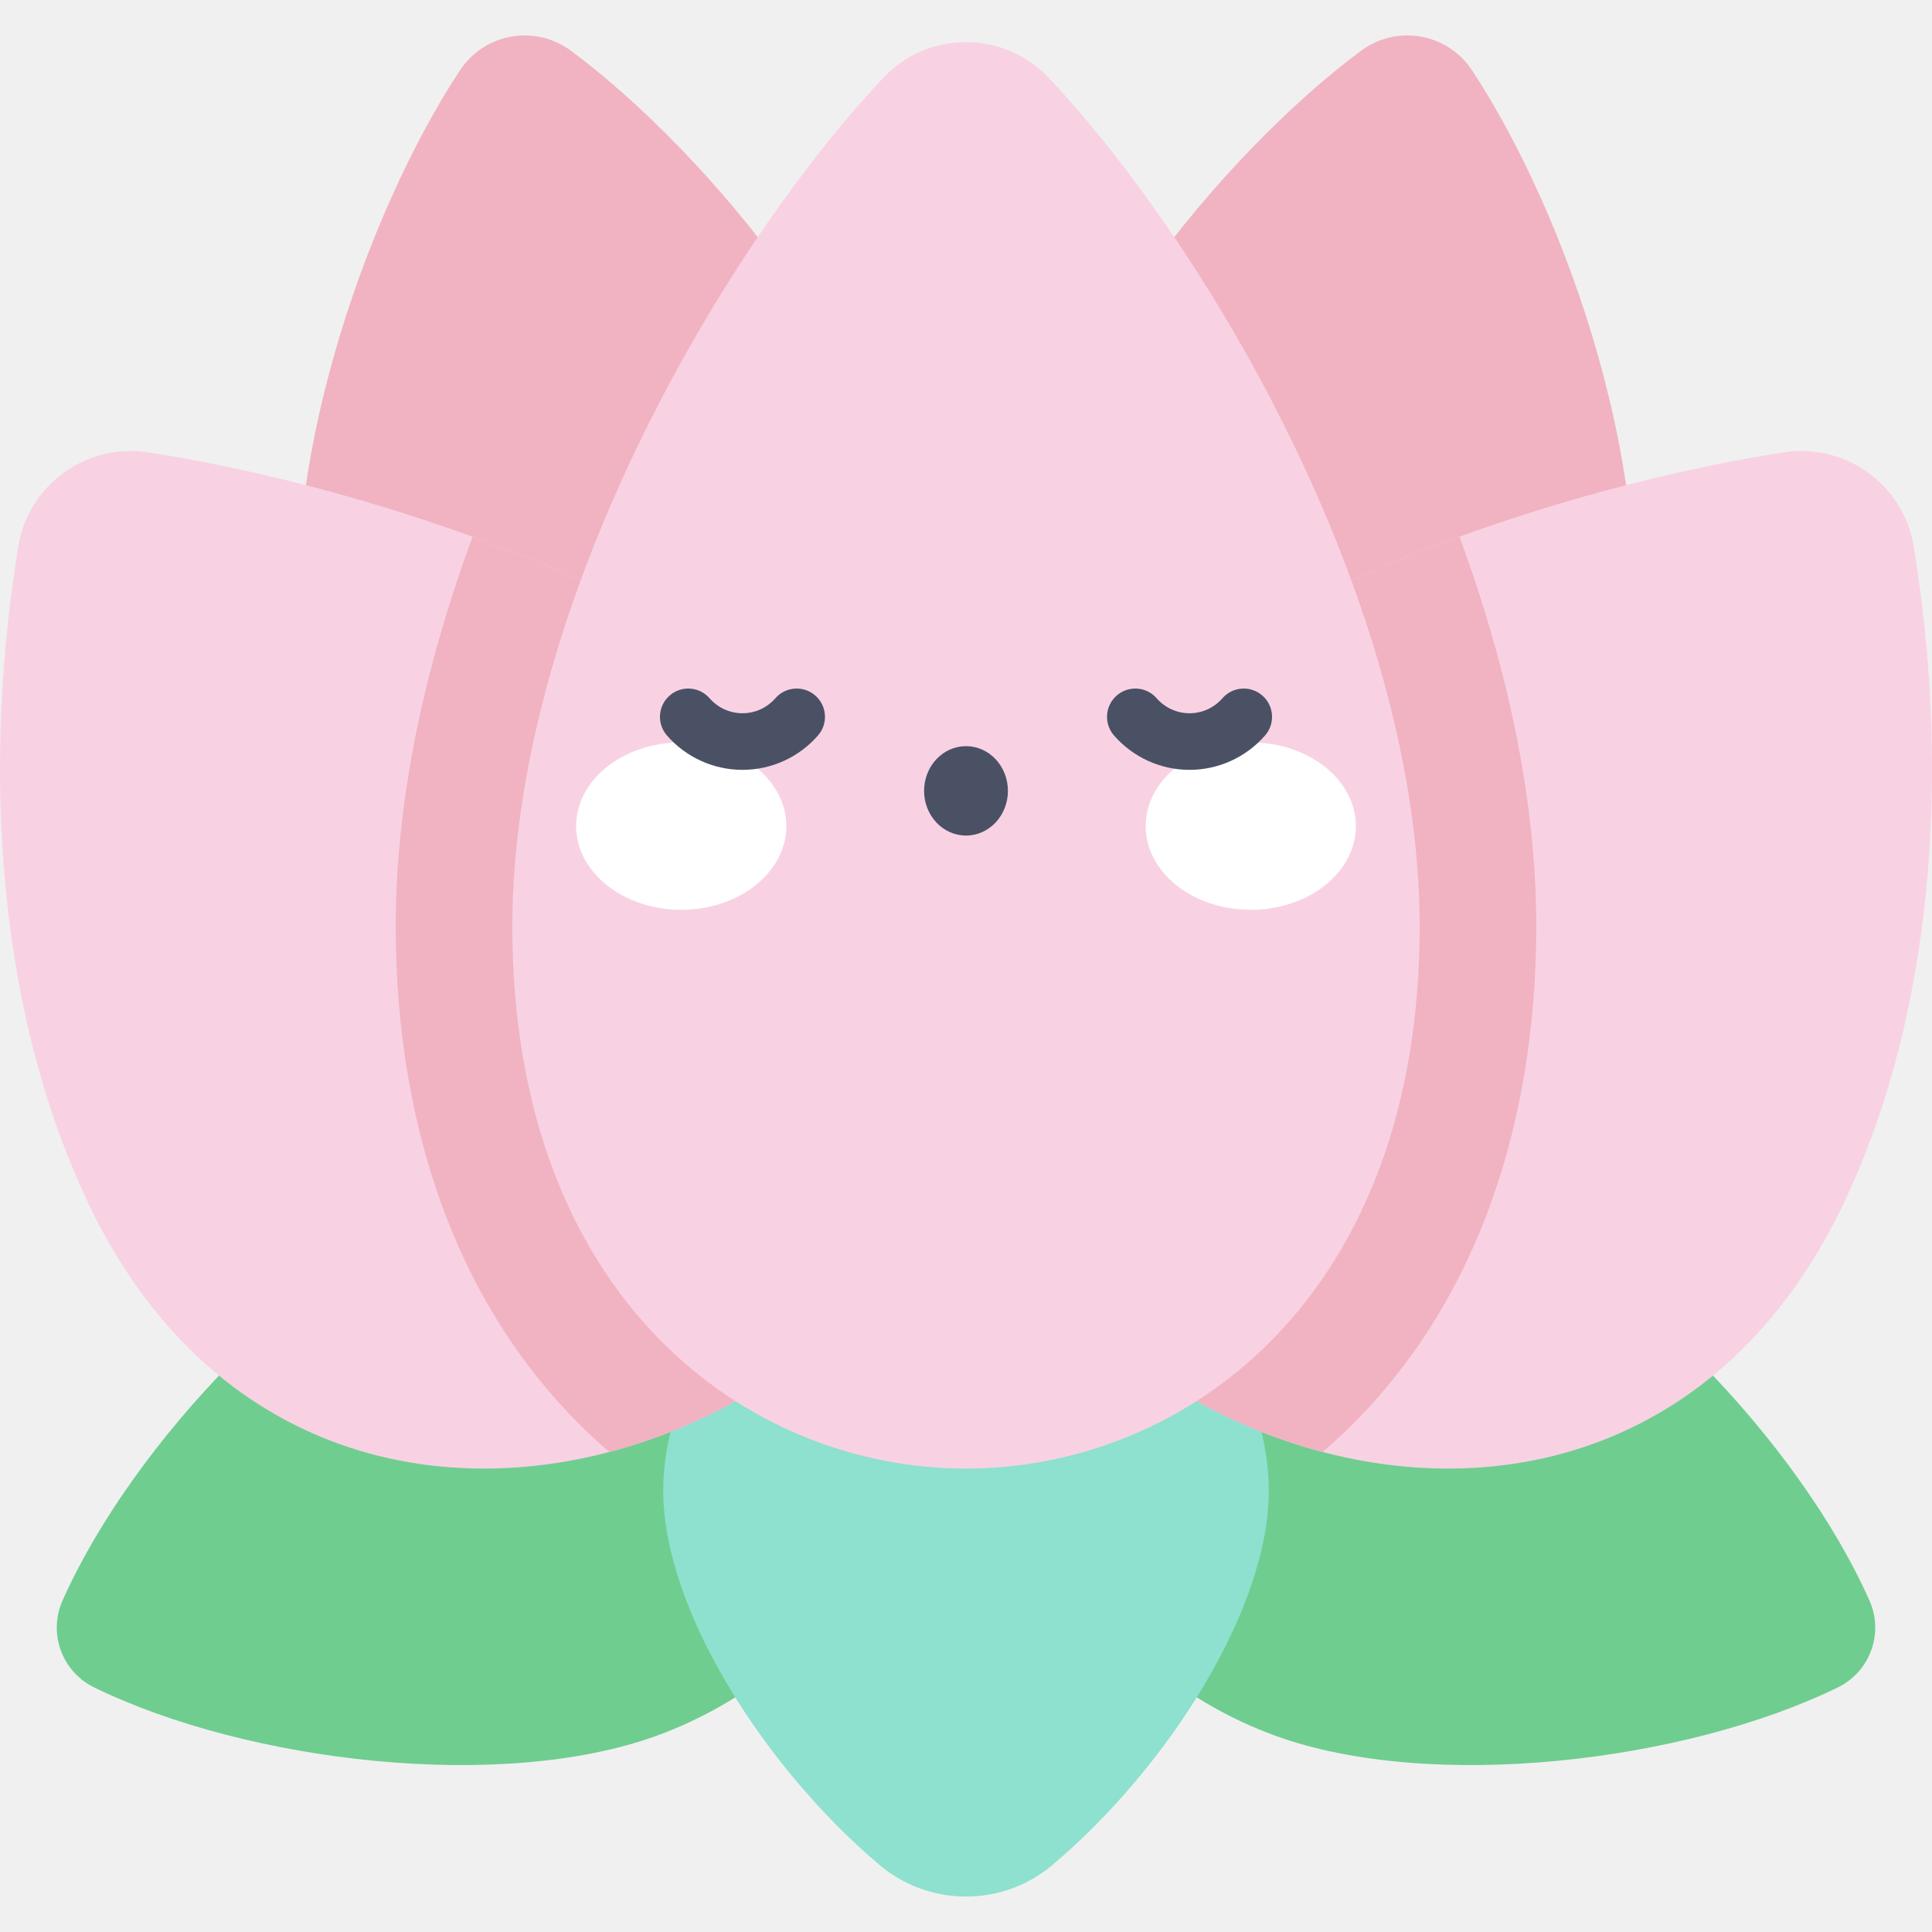
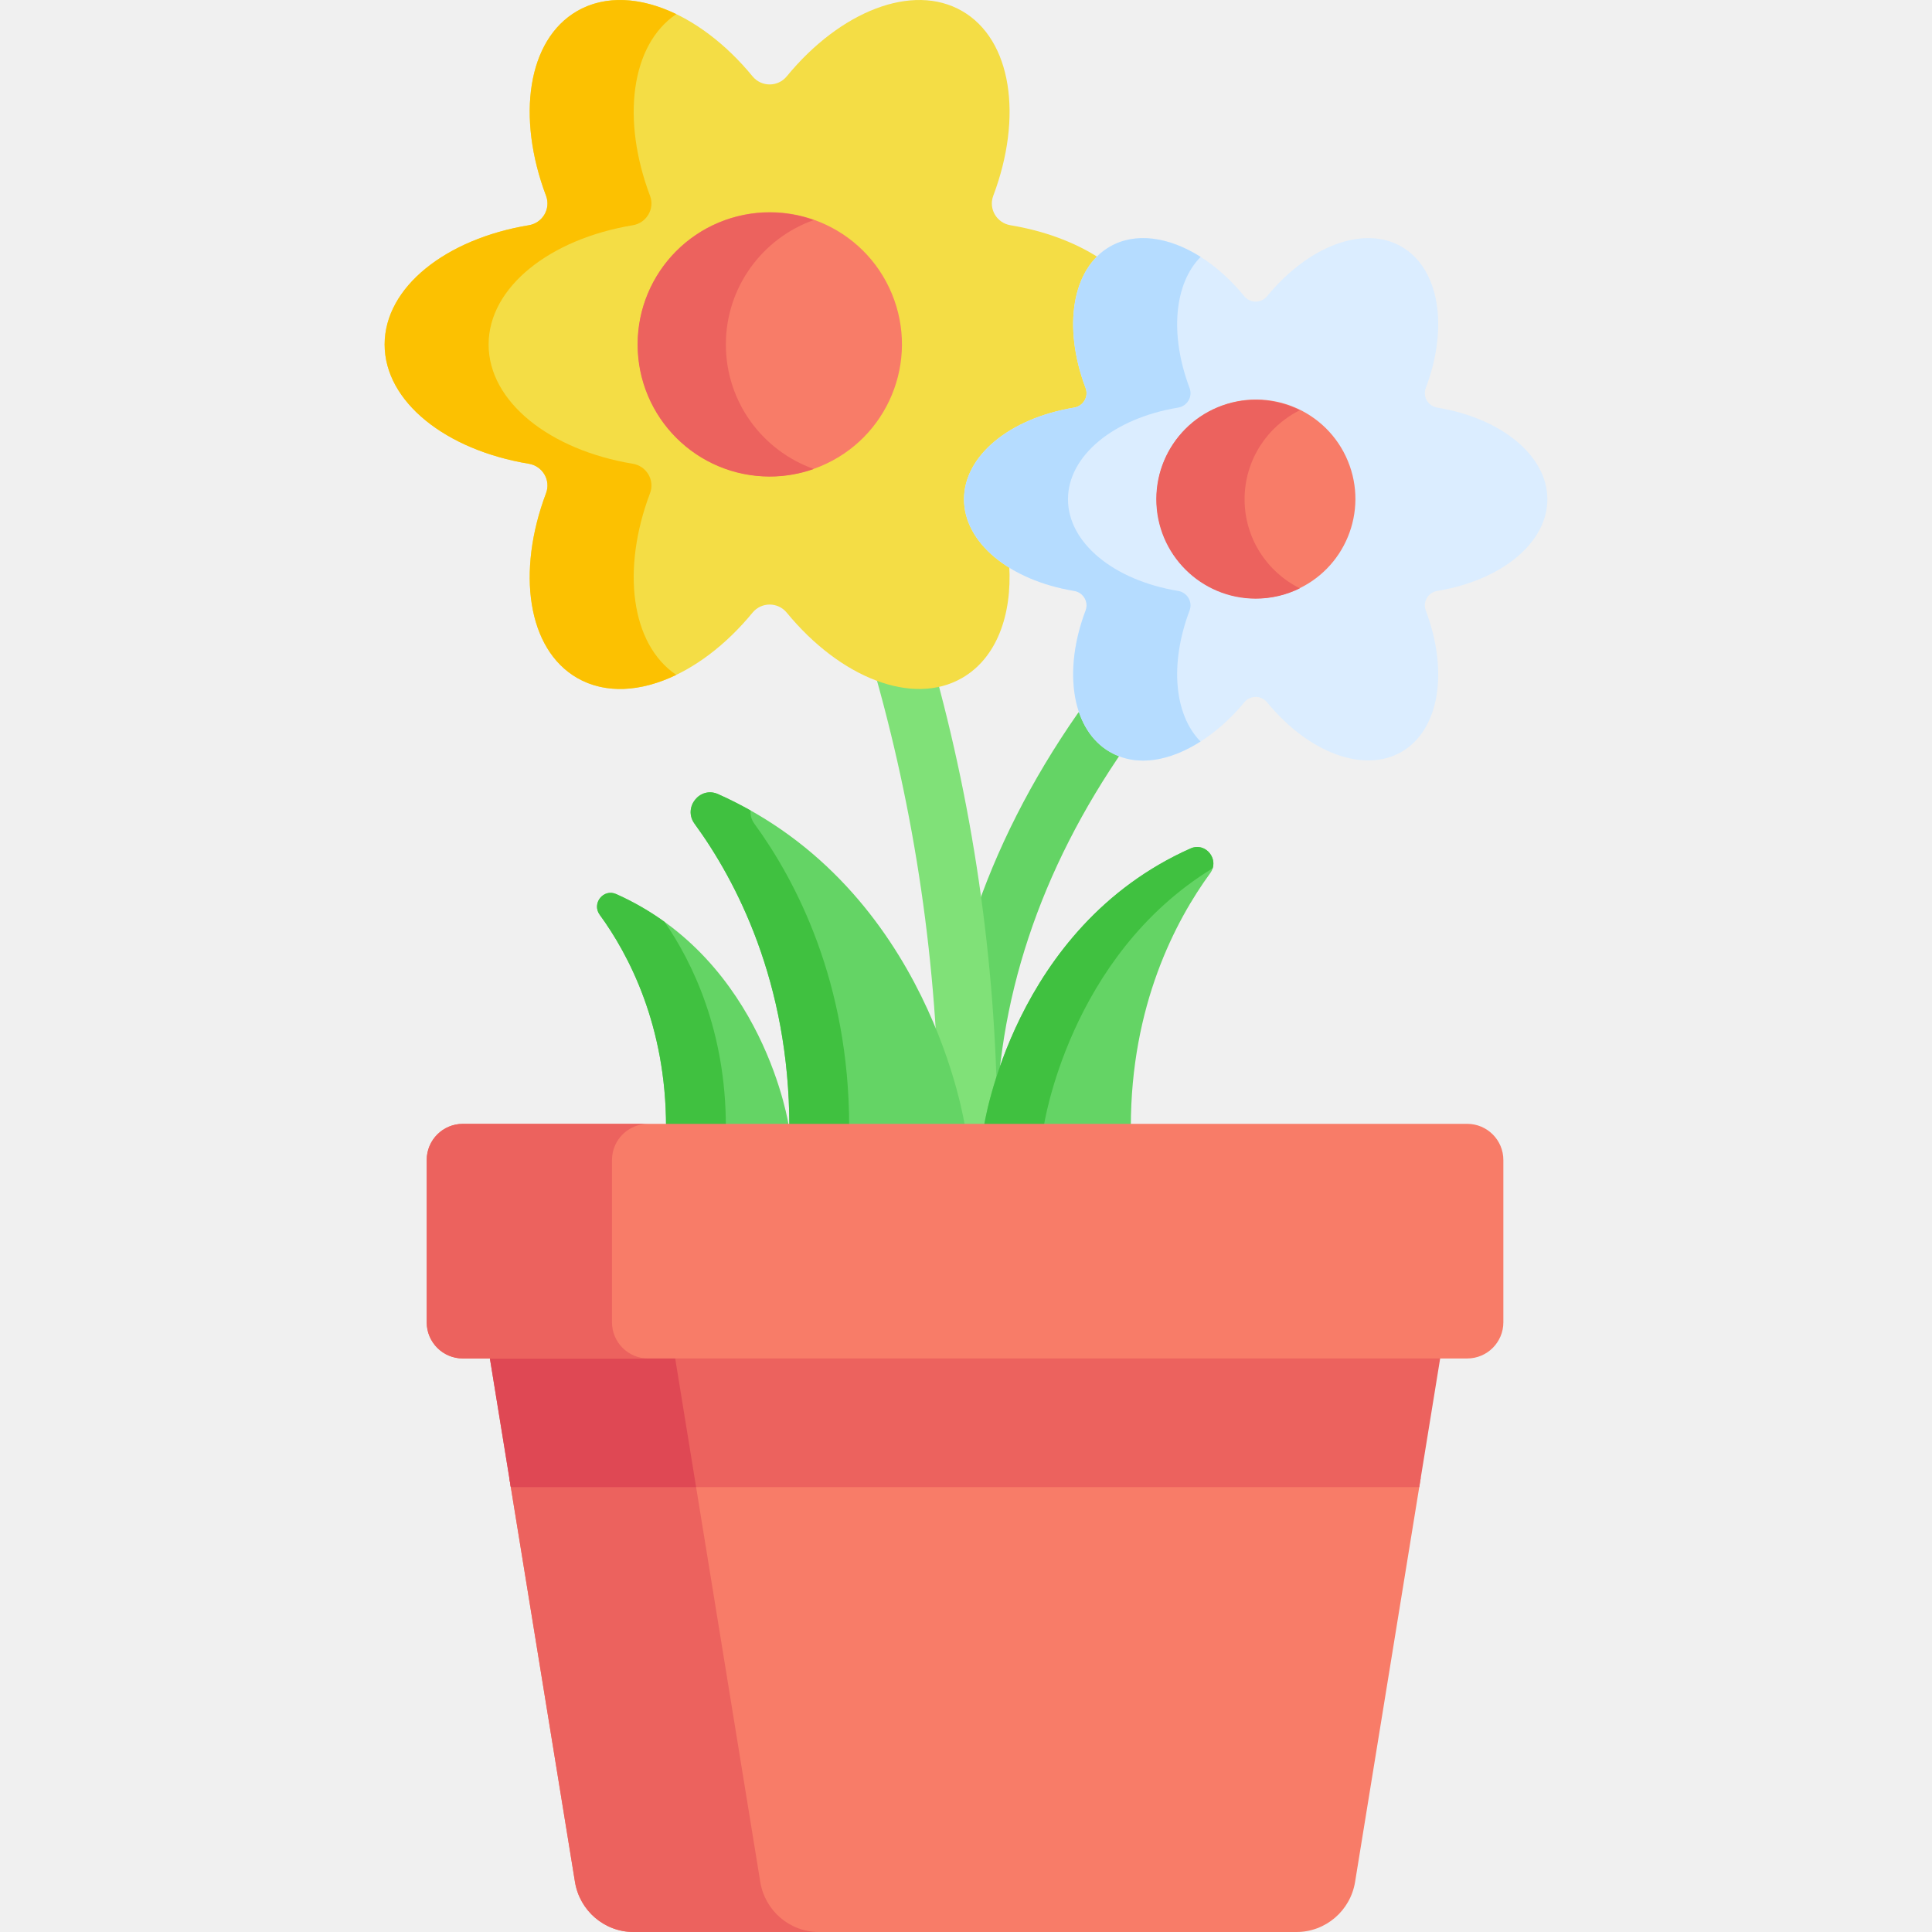
- <svg xmlns="http://www.w3.org/2000/svg" id="Capa_1" enable-background="new 0 0 512 512" height="512" viewBox="0 0 512 512" width="512">
+ <svg xmlns="http://www.w3.org/2000/svg" id="Capa_1" enable-background="new 0 0 511.999 511.999" height="512" viewBox="0 0 511.999 511.999" width="512">
  <g>
-     <path d="m24.974 447.193c-8.567-4.181-12.266-14.347-8.392-23.056 18.384-41.325 64.829-90.642 105.979-105.62 46.303-16.853 100.544-.732 114.762 38.332s-16.97 86.279-63.274 103.132c-41.15 14.977-108.429 7.051-149.075-12.788z" fill="#6fcd90" />
-     <path d="m487.026 447.193c8.567-4.181 12.266-14.347 8.392-23.056-18.384-41.325-64.828-90.642-105.979-105.62-46.303-16.853-100.544-.732-114.762 38.332s16.97 86.279 63.274 103.132c41.15 14.977 108.429 7.051 149.075-12.788z" fill="#6fcd90" />
-     <path d="m278.974 494.185c-13.263 11.23-32.684 11.23-45.947 0-30.727-26.017-57.264-67.925-57.264-99.079 0-38.775 35.924-74.544 80.238-74.544s80.238 35.769 80.238 74.544c-.001 31.155-26.538 73.062-57.265 99.079z" fill="#8de1ce" />
-     <path d="m181.654 271.558c40.071-7.066 77.688-45.84 65.658-114.064-10.26-58.19-60.001-117.303-95.962-144.014-9.534-7.082-22.951-4.716-29.488 5.2-24.656 37.4-51.179 109.96-40.919 168.15 12.03 68.223 60.64 91.794 100.711 84.728z" fill="#f1b3c1" />
-     <path d="m173.886 380.91c54.422-19.808 101.17-73.553 75.334-144.537-24.588-67.556-143.752-106.401-210.011-116.51-16.354-2.495-31.679 8.591-34.364 24.914-8.781 53.378-7.276 119.458 18.426 173.834 32.28 68.296 96.193 82.107 150.615 62.299z" fill="#f8d2e3" />
-     <path d="m330.346 271.558c-40.071-7.066-77.688-45.84-65.658-114.064 10.26-58.19 60.001-117.303 95.962-144.014 9.534-7.082 22.951-4.716 29.488 5.2 24.656 37.4 51.179 109.96 40.919 168.15-12.03 68.223-60.64 91.794-100.711 84.728z" fill="#f1b3c1" />
-     <path d="m249.22 236.373c-15.662-43.032-69.697-74.41-123.989-94.137-11.1 30.089-20.362 66.284-20.362 103.3 0 52.998 16.39 104.613 56.602 139.257 4.18-1.1 8.325-2.395 12.415-3.884 54.422-19.807 101.17-73.552 75.334-144.536z" fill="#f1b3c1" />
-     <path d="m338.114 380.91c-54.422-19.808-101.17-73.553-75.334-144.537 24.588-67.556 143.752-106.401 210.011-116.51 16.354-2.495 31.679 8.591 34.365 24.914 8.781 53.378 7.276 119.458-18.426 173.834-32.281 68.296-96.194 82.107-150.616 62.299z" fill="#f8d2e3" />
-     <path d="m262.78 236.373c15.662-43.032 69.697-74.41 123.989-94.137 11.1 30.089 20.362 66.284 20.362 103.3 0 52.998-16.39 104.613-56.602 139.257-4.18-1.1-8.325-2.395-12.415-3.884-54.422-19.807-101.17-73.552-75.334-144.536z" fill="#f1b3c1" />
-     <path d="m256 389.193c57.914 0 120.225-45.054 120.225-143.657 0-83.652-54.525-178.238-98.213-224.837-11.924-12.718-32.102-12.718-44.025 0-43.688 46.599-98.213 141.185-98.213 224.837.001 98.603 62.311 143.657 120.226 143.657z" fill="#f8d2e3" />
    <g>
-       <g fill="#fff">
-         <ellipse cx="180.533" cy="218.925" rx="27.846" ry="22.175" />
-         <ellipse cx="331.467" cy="218.925" rx="27.846" ry="22.175" />
-       </g>
-       <g fill="#4b5165">
-         <path d="m196.761 204.019c-7.675 0-14.972-3.323-20.021-9.118-2.721-3.123-2.395-7.86.727-10.582 3.123-2.721 7.86-2.396 10.582.727 2.2 2.525 5.376 3.973 8.713 3.973s6.513-1.448 8.713-3.973c2.721-3.122 7.459-3.447 10.582-.727 3.123 2.722 3.448 7.459.727 10.582-5.051 5.794-12.348 9.118-20.023 9.118z" />
-         <path d="m315.239 204.019c-7.674 0-14.972-3.323-20.022-9.118-2.721-3.123-2.396-7.86.727-10.582 3.123-2.721 7.86-2.396 10.582.727 2.2 2.525 5.376 3.973 8.713 3.973s6.513-1.448 8.713-3.973c2.721-3.124 7.458-3.448 10.582-.727 3.123 2.721 3.448 7.458.727 10.582-5.05 5.794-12.347 9.118-20.022 9.118z" />
-         <path d="m267.109 209.585c0-6.543-4.974-11.847-11.109-11.847s-11.109 5.304-11.109 11.847 4.974 11.847 11.109 11.847 11.109-5.304 11.109-11.847z" />
+       <g>
+         <path d="m256.237 309.176c-4.267 0-7.726-3.459-7.726-7.726 0-39.206 12.465-76.995 37.048-112.314 2.439-3.503 7.253-4.366 10.756-1.928 3.502 2.438 4.365 7.253 1.928 10.755-22.746 32.679-34.278 67.497-34.278 103.487-.002 4.268-3.461 7.726-7.728 7.726z" fill="#64d465" />
      </g>
    </g>
+     <g>
+       <path d="m256.6 309.176c-4.267 0-7.726-3.459-7.726-7.726 0-41.525-5.64-82.616-16.762-122.129-1.156-4.108 1.236-8.375 5.344-9.531 4.109-1.156 8.375 1.235 9.531 5.344 11.507 40.876 17.341 83.375 17.341 126.317-.001 4.267-3.461 7.725-7.728 7.725z" fill="#80e178" />
+     </g>
+     <g fill="#64d465">
+       <path d="m190.283 210.441c-4.825-2.15-9.349 3.568-6.222 7.854 10.96 15.022 25.126 41.876 25.126 80.322h46.554c.001 0-9.176-63.096-65.458-88.176z" />
+       <path d="m163.286 236.934c-3.376-1.504-6.54 2.496-4.352 5.494 7.667 10.509 17.577 29.294 17.577 56.189h32.567c-.001 0-6.42-44.139-45.792-61.683z" />
+       <path d="m315.499 224.849c4.037-1.799 7.821 2.985 5.205 6.571-9.169 12.568-21.021 35.034-21.021 67.197h-38.947s7.677-52.787 54.763-73.768z" />
+     </g>
+     <path d="m198.912 214.784c-2.748-1.544-5.617-3.001-8.629-4.343-4.825-2.15-9.349 3.568-6.222 7.854 10.96 15.022 25.126 41.876 25.126 80.322h15.852c0-38.445-14.167-65.299-25.126-80.322-.822-1.128-1.104-2.353-1.001-3.511z" fill="#40c140" />
+     <path d="m163.286 236.934c-3.376-1.504-6.54 2.496-4.352 5.494 7.667 10.509 17.577 29.294 17.577 56.188h15.852c0-25.37-8.817-43.516-16.252-54.314-3.83-2.757-8.087-5.256-12.825-7.368z" fill="#40c140" />
+     <path d="m321.372 230.098c1.036-3.312-2.317-6.834-5.873-5.25-47.086 20.982-54.763 73.768-54.763 73.768h15.852c0 .001 6.569-45.13 44.784-68.518z" fill="#40c140" />
+     <path d="m167.895 511.999h175.694c7.707 0 14.278-5.622 15.522-13.279l17.411-107.128h-241.561l17.411 107.128c1.245 7.657 7.816 13.279 15.523 13.279z" fill="#f87c68" />
+     <path d="m201.478 498.72-17.411-107.128h-49.106l17.411 107.128c1.244 7.657 7.816 13.279 15.522 13.279h49.106c-7.706 0-14.277-5.622-15.522-13.279z" fill="#ec625e" />
+     <path d="m135.369 394.096h240.747l5.709-35.127h-252.165z" fill="#ec625e" />
+     <path d="m129.66 358.969 5.709 35.127h49.105l-5.709-35.127z" fill="#df4854" />
+     <path d="m255.984 132.311c0-11.438 12.219-21.049 28.76-23.784 2.733-.452 4.412-3.273 3.434-5.865-5.217-13.828-4.123-27.419 2.974-34.383-6.351-4.085-14.379-7.102-23.37-8.589-3.632-.6-5.863-4.349-4.564-7.793 7.876-20.876 4.94-41.36-8.236-48.967-13.163-7.599-32.342.076-46.48 17.296-2.354 2.868-6.721 2.868-9.075 0-14.137-17.22-33.317-24.895-46.48-17.296-13.177 7.608-16.112 28.091-8.236 48.967 1.299 3.444-.932 7.193-4.564 7.793-21.981 3.634-38.217 16.406-38.217 31.605s16.236 27.971 38.217 31.604c3.632.6 5.863 4.349 4.564 7.793-7.875 20.876-4.94 41.359 8.236 48.967 13.163 7.599 32.342-.076 46.48-17.296 2.354-2.868 6.721-2.868 9.075 0 14.137 17.22 33.317 24.895 46.48 17.296 9.048-5.224 13.266-16.518 12.472-29.842-7.078-4.454-11.47-10.651-11.47-17.506z" fill="#f4dd45" />
+     <g>
+       <path d="m172.268 130.693c1.3-3.444-.932-7.193-4.564-7.793-21.981-3.634-38.218-16.406-38.218-31.604 0-15.199 16.237-27.971 38.218-31.605 3.632-.6 5.863-4.349 4.564-7.793-7.611-20.176-5.123-39.983 6.947-48.156-9.346-4.508-18.781-5.134-26.268-.811-13.177 7.607-16.112 28.091-8.236 48.967 1.299 3.444-.932 7.193-4.564 7.793-21.981 3.634-38.217 16.406-38.217 31.605s16.237 27.971 38.217 31.604c3.632.6 5.863 4.349 4.564 7.793-7.875 20.876-4.94 41.359 8.236 48.967 7.488 4.323 16.922 3.697 26.268-.811-12.07-8.173-14.558-27.979-6.947-48.156z" fill="#fcc101" />
+     </g>
+     <path d="m380.878 156.603c17.187-2.841 29.191-12.83 29.191-24.292s-12.004-21.451-29.191-24.292c-2.428-.401-3.894-2.901-3.036-5.175 6.159-16.327 3.518-31.738-6.423-37.477-9.925-5.73-24.579-.33-35.633 13.135-1.567 1.908-4.469 1.905-6.034 0-11.054-13.465-25.706-18.865-35.633-13.135-9.941 5.739-12.582 21.151-6.423 37.478.86 2.279-.614 4.775-3.037 5.175-17.187 2.841-29.191 12.831-29.191 24.292s12.004 21.451 29.191 24.292c2.423.4 3.896 2.896 3.037 5.175-6.159 16.327-3.518 31.738 6.423 37.477 11.314 6.534 26.241-1.696 35.633-13.135 1.567-1.908 4.469-1.905 6.034 0 11.054 13.464 25.707 18.866 35.633 13.135 9.941-5.739 12.582-21.151 6.423-37.477-.858-2.275.61-4.775 3.036-5.176z" fill="#dbedff" />
+     <g>
+       <path d="m315.254 161.778c.86-2.279-.614-4.775-3.037-5.175-17.187-2.841-29.191-12.831-29.191-24.292s12.004-21.451 29.191-24.292c2.423-.401 3.896-2.896 3.037-5.175-5.359-14.206-4.049-27.712 2.928-34.764-8.466-5.366-17.346-6.591-24.063-2.714-9.941 5.739-12.582 21.151-6.423 37.478.86 2.279-.614 4.775-3.037 5.175-17.187 2.841-29.191 12.831-29.191 24.292s12.004 21.451 29.191 24.292c2.423.4 3.896 2.896 3.037 5.175-6.159 16.327-3.518 31.738 6.423 37.477 7.326 4.231 16.165 2.268 24.036-2.744-6.952-7.059-8.253-20.546-2.901-34.733z" fill="#b5dcff" />
+     </g>
+     <ellipse cx="332.769" cy="132.311" fill="#f87c68" rx="26.334" ry="26.334" transform="matrix(.924 -.383 .383 .924 -25.303 137.417)" />
+     <path d="m329.827 132.311c0-10.342 5.964-19.286 14.638-23.594-3.525-1.751-7.494-2.74-11.696-2.74-14.544 0-26.333 11.79-26.333 26.334s11.79 26.334 26.333 26.334c4.202 0 8.171-.989 11.696-2.74-8.674-4.308-14.638-13.252-14.638-23.594z" fill="#ec625e" />
+     <ellipse cx="203.964" cy="91.296" fill="#f87c68" rx="34.993" ry="34.993" transform="matrix(.924 -.383 .383 .924 -19.412 85.003)" />
+     <path d="m192.363 91.296c0-15.223 9.724-28.17 23.297-32.983-3.658-1.297-7.593-2.01-11.696-2.01-19.326 0-34.993 15.667-34.993 34.993s15.667 34.993 34.993 34.993c4.103 0 8.038-.712 11.696-2.01-13.573-4.814-23.297-17.76-23.297-32.983z" fill="#ec625e" />
+     <path d="m388.82 297.831h-266.155c-5.294 0-9.586 4.292-9.586 9.586v43.006c0 5.294 4.292 9.586 9.586 9.586h266.155c5.294 0 9.586-4.292 9.586-9.586v-43.006c-.001-5.294-4.292-9.586-9.586-9.586z" fill="#f87c68" />
+     <path d="m162.184 350.423v-43.006c0-5.294 4.292-9.586 9.586-9.586h-49.106c-5.294 0-9.586 4.292-9.586 9.586v43.006c0 5.294 4.292 9.586 9.586 9.586h49.106c-5.294 0-9.586-4.292-9.586-9.586z" fill="#ec625e" />
  </g>
</svg>
